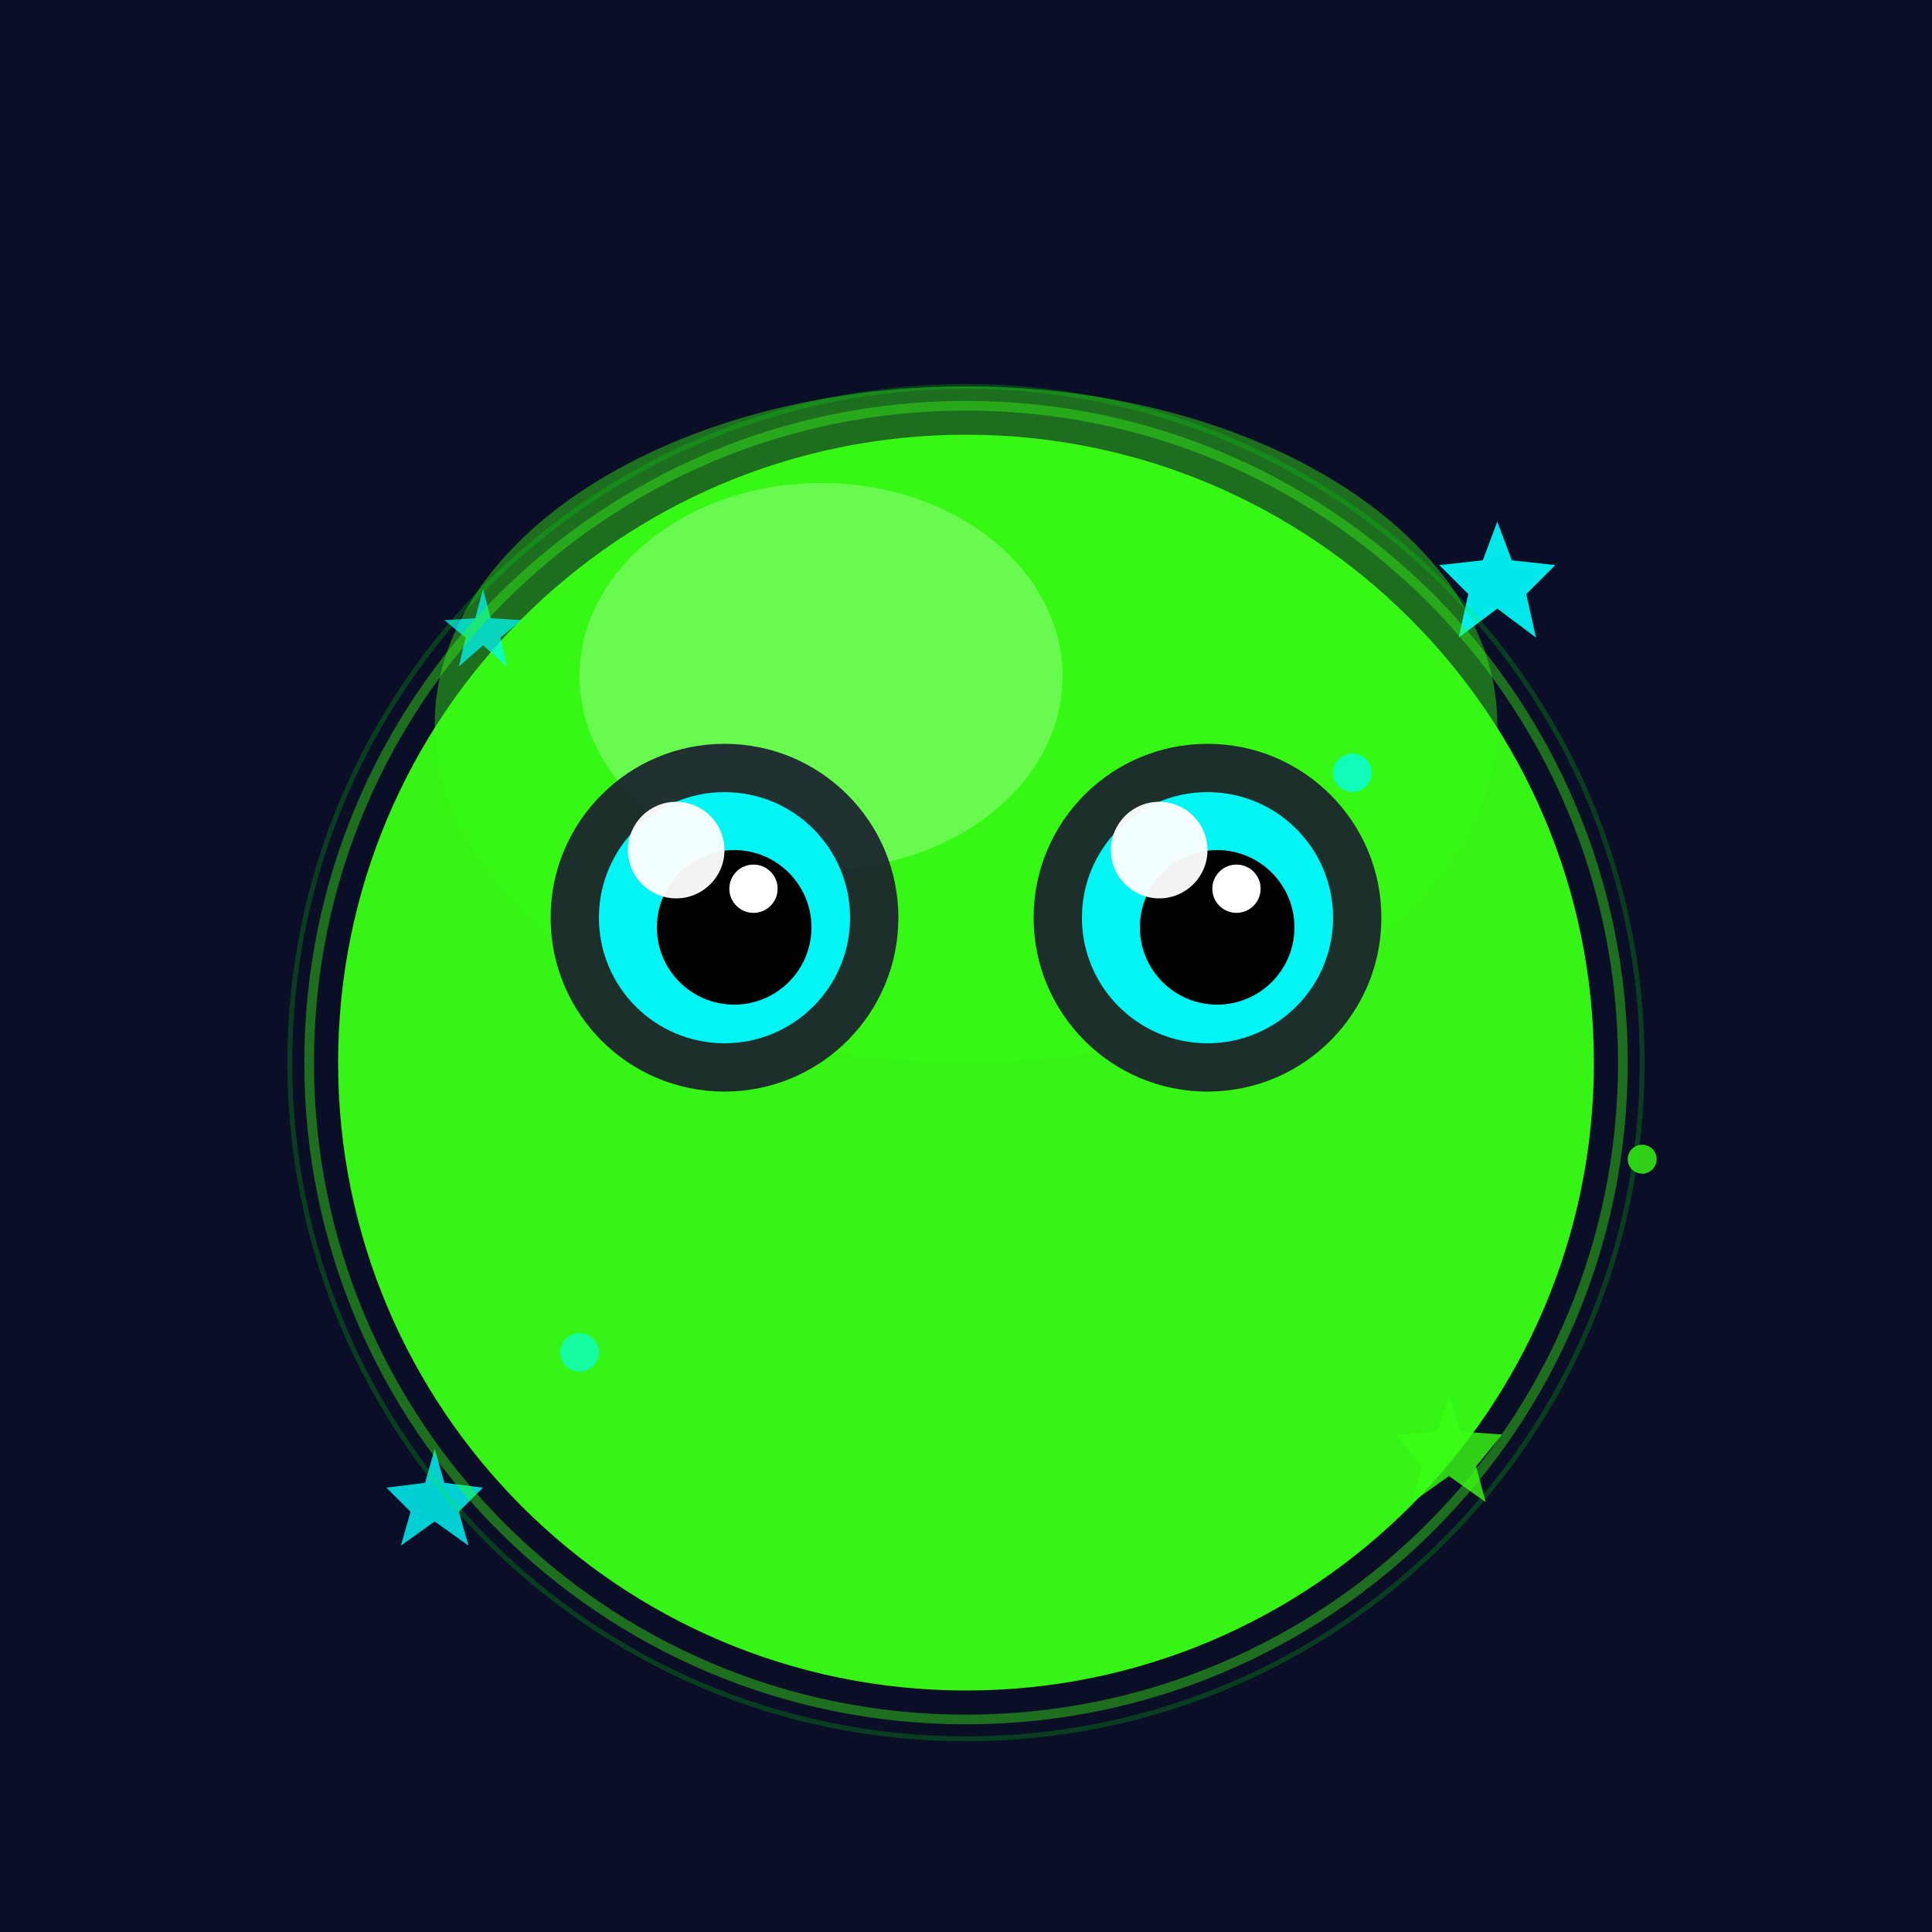
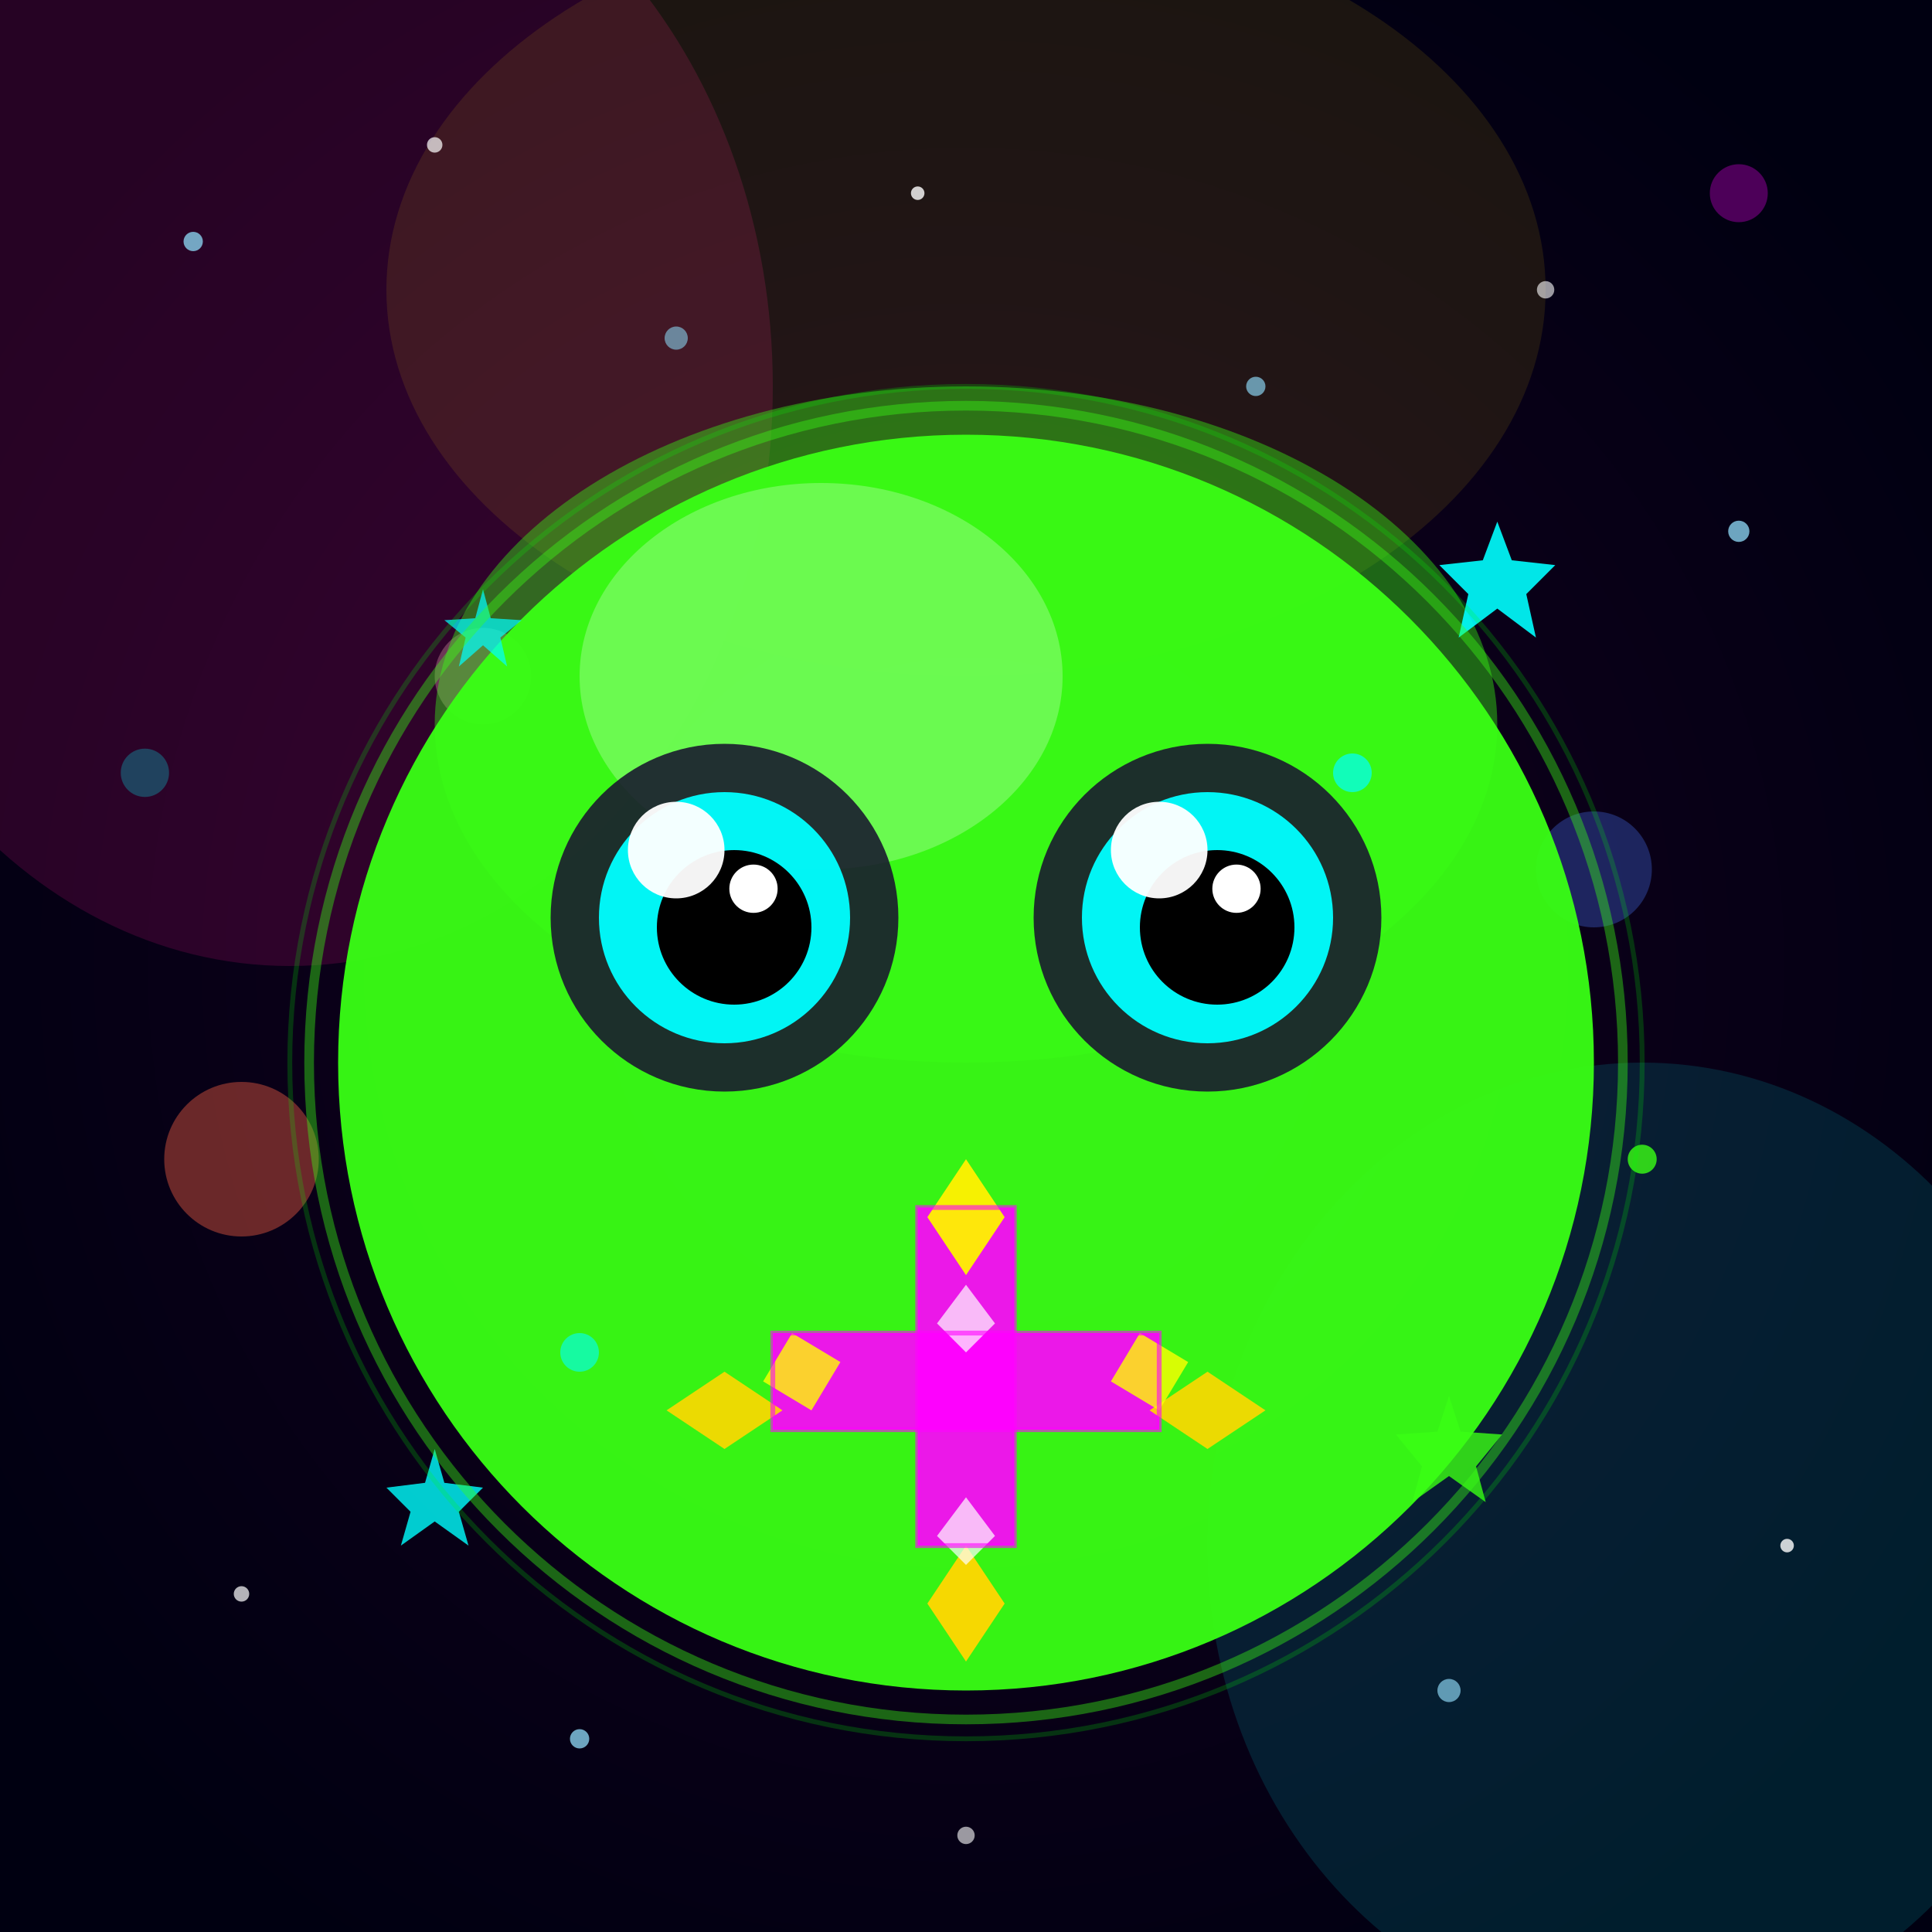
<svg xmlns="http://www.w3.org/2000/svg" viewBox="0 0 200 200" width="200" height="200">
  <defs>
    <style>
      .neon-green { fill: #39FF14; }
      .neon-blue { fill: #00FFFF; }
      .neon-cyan { fill: #00FFFF; }
-       .dark-bg { fill: #0A0E27; }
+       .neon-magenta { fill: #FF00FF; }
      .white-shine { fill: #FFFFFF; }
      .black-pupil { fill: #000000; }
+       .gold-diamond { fill: #FFD700; }
+       .star-color { fill: #87CEEB; }
    </style>
+     <radialGradient id="cosmicGradient" cx="50%" cy="50%" r="60%">
+       <stop offset="0%" style="stop-color:#1a0033;stop-opacity:1" />
+       <stop offset="40%" style="stop-color:#0d001a;stop-opacity:1" />
+       <stop offset="100%" style="stop-color:#000011;stop-opacity:1" />
+     </radialGradient>
  </defs>
-   <rect width="200" height="200" class="dark-bg" />
+   <rect width="200" height="200" fill="url(#cosmicGradient)" />
+   <ellipse cx="30" cy="40" rx="50" ry="60" fill="#FF1493" opacity="0.15" />
+   <ellipse cx="170" cy="160" rx="45" ry="50" fill="#00FFFF" opacity="0.12" />
+   <ellipse cx="100" cy="30" rx="60" ry="40" fill="#FFD700" opacity="0.1" />
+   <circle cx="20" cy="25" r="1" class="star-color" opacity="0.8" />
+   <circle cx="45" cy="15" r="0.8" class="white-shine" opacity="0.7" />
+   <circle cx="70" cy="35" r="1.2" class="star-color" opacity="0.6" />
+   <circle cx="95" cy="20" r="0.7" class="white-shine" opacity="0.8" />
+   <circle cx="130" cy="40" r="1" class="star-color" opacity="0.7" />
+   <circle cx="160" cy="30" r="0.9" class="white-shine" opacity="0.6" />
+   <circle cx="180" cy="55" r="1.1" class="star-color" opacity="0.8" />
+   <circle cx="25" cy="165" r="0.8" class="white-shine" opacity="0.7" />
+   <circle cx="60" cy="180" r="1" class="star-color" opacity="0.8" />
+   <circle cx="100" cy="190" r="0.9" class="white-shine" opacity="0.6" />
+   <circle cx="150" cy="175" r="1.2" class="star-color" opacity="0.7" />
+   <circle cx="185" cy="160" r="0.7" class="white-shine" opacity="0.8" />
+   <circle cx="25" cy="120" r="8" fill="#FF6347" opacity="0.4" />
+   <circle cx="165" cy="90" r="6" fill="#4169E1" opacity="0.35" />
+   <circle cx="50" cy="70" r="5" fill="#FFB6C1" opacity="0.3" />
+   <circle cx="180" cy="20" r="3" fill="#FF00FF" opacity="0.3" />
+   <circle cx="15" cy="80" r="2.5" fill="#00FFFF" opacity="0.25" />
  <circle cx="100" cy="110" r="65" class="neon-green" opacity="0.95" />
  <ellipse cx="100" cy="75" rx="55" ry="35" class="neon-green" opacity="0.4" />
  <ellipse cx="85" cy="70" rx="25" ry="20" class="white-shine" opacity="0.25" />
  <circle cx="75" cy="95" r="18" fill="#1a1a2e" opacity="0.9" />
  <circle cx="125" cy="95" r="18" fill="#1a1a2e" opacity="0.9" />
  <circle cx="75" cy="95" r="13" class="neon-blue" opacity="0.95" />
  <circle cx="125" cy="95" r="13" class="neon-blue" opacity="0.95" />
  <circle cx="76" cy="96" r="8" class="black-pupil" />
  <circle cx="126" cy="96" r="8" class="black-pupil" />
  <circle cx="70" cy="88" r="5" class="white-shine" opacity="0.95" />
  <circle cx="120" cy="88" r="5" class="white-shine" opacity="0.95" />
  <circle cx="78" cy="92" r="2.5" class="white-shine" opacity="1" />
  <circle cx="128" cy="92" r="2.5" class="white-shine" opacity="1" />
+   <rect x="95" y="125" width="10" height="35" class="neon-magenta" opacity="0.9" />
+   <rect x="80" y="138" width="40" height="10" class="neon-magenta" opacity="0.9" />
+   <polygon points="100,120 104,126 100,132 96,126" fill="#FFD700" opacity="0.95" filter="brightness(1.3)" />
+   <polygon points="75,142 81,146 75,150 69,146" fill="#FFD700" opacity="0.9" />
+   <polygon points="125,142 131,146 125,150 119,146" fill="#FFD700" opacity="0.9" />
+   <polygon points="100,160 104,166 100,172 96,166" fill="#FFD700" opacity="0.95" />
+   <polygon points="82,138 87,141 84,146 79,143" fill="#FFFF00" opacity="0.8" />
+   <polygon points="118,138 123,141 120,146 115,143" fill="#FFFF00" opacity="0.8" />
+   <polygon points="100,133 103,137 100,140 97,137" fill="#FFFFFF" opacity="0.7" />
+   <polygon points="100,155 103,159 100,162 97,159" fill="#FFFFFF" opacity="0.7" />
+   <rect x="95" y="125" width="10" height="35" fill="none" stroke="#FF00FF" stroke-width="0.5" opacity="0.6" />
+   <rect x="80" y="138" width="40" height="10" fill="none" stroke="#FF00FF" stroke-width="0.5" opacity="0.6" />
  <g transform="translate(155, 60)">
    <polygon points="0,-6 1.5,-2 6,-1.5 3,1.5 4,6 0,3 -4,6 -3,1.5 -6,-1.5 -1.5,-2" class="neon-cyan" opacity="0.9" />
  </g>
  <g transform="translate(45, 155)">
    <polygon points="0,-5 1,-1.5 5,-1 2.5,1.5 3.5,5 0,2.5 -3.5,5 -2.5,1.5 -5,-1 -1,-1.5" class="neon-cyan" opacity="0.8" />
  </g>
  <g transform="translate(50, 65)">
    <polygon points="0,-4 0.8,-1 4,-0.8 1.8,1 2.5,4 0,1.8 -2.5,4 -1.8,1 -4,-0.8 -0.8,-1" class="neon-cyan" opacity="0.7" />
  </g>
  <g transform="translate(150, 150)">
    <polygon points="0,-5.5 1.2,-1.8 5.5,-1.5 2.8,1.8 3.8,5.5 0,2.8 -3.8,5.5 -2.8,1.8 -5.5,-1.5 -1.2,-1.8" class="neon-green" opacity="0.8" />
  </g>
  <circle cx="140" cy="80" r="2" class="neon-cyan" opacity="0.7" />
  <circle cx="60" cy="140" r="2" class="neon-cyan" opacity="0.6" />
  <circle cx="170" cy="120" r="1.5" class="neon-green" opacity="0.8" />
  <circle cx="100" cy="110" r="68" fill="none" stroke="#39FF14" stroke-width="1" opacity="0.4" />
  <circle cx="100" cy="110" r="70" fill="none" stroke="#00FF00" stroke-width="0.5" opacity="0.2" />
</svg>
